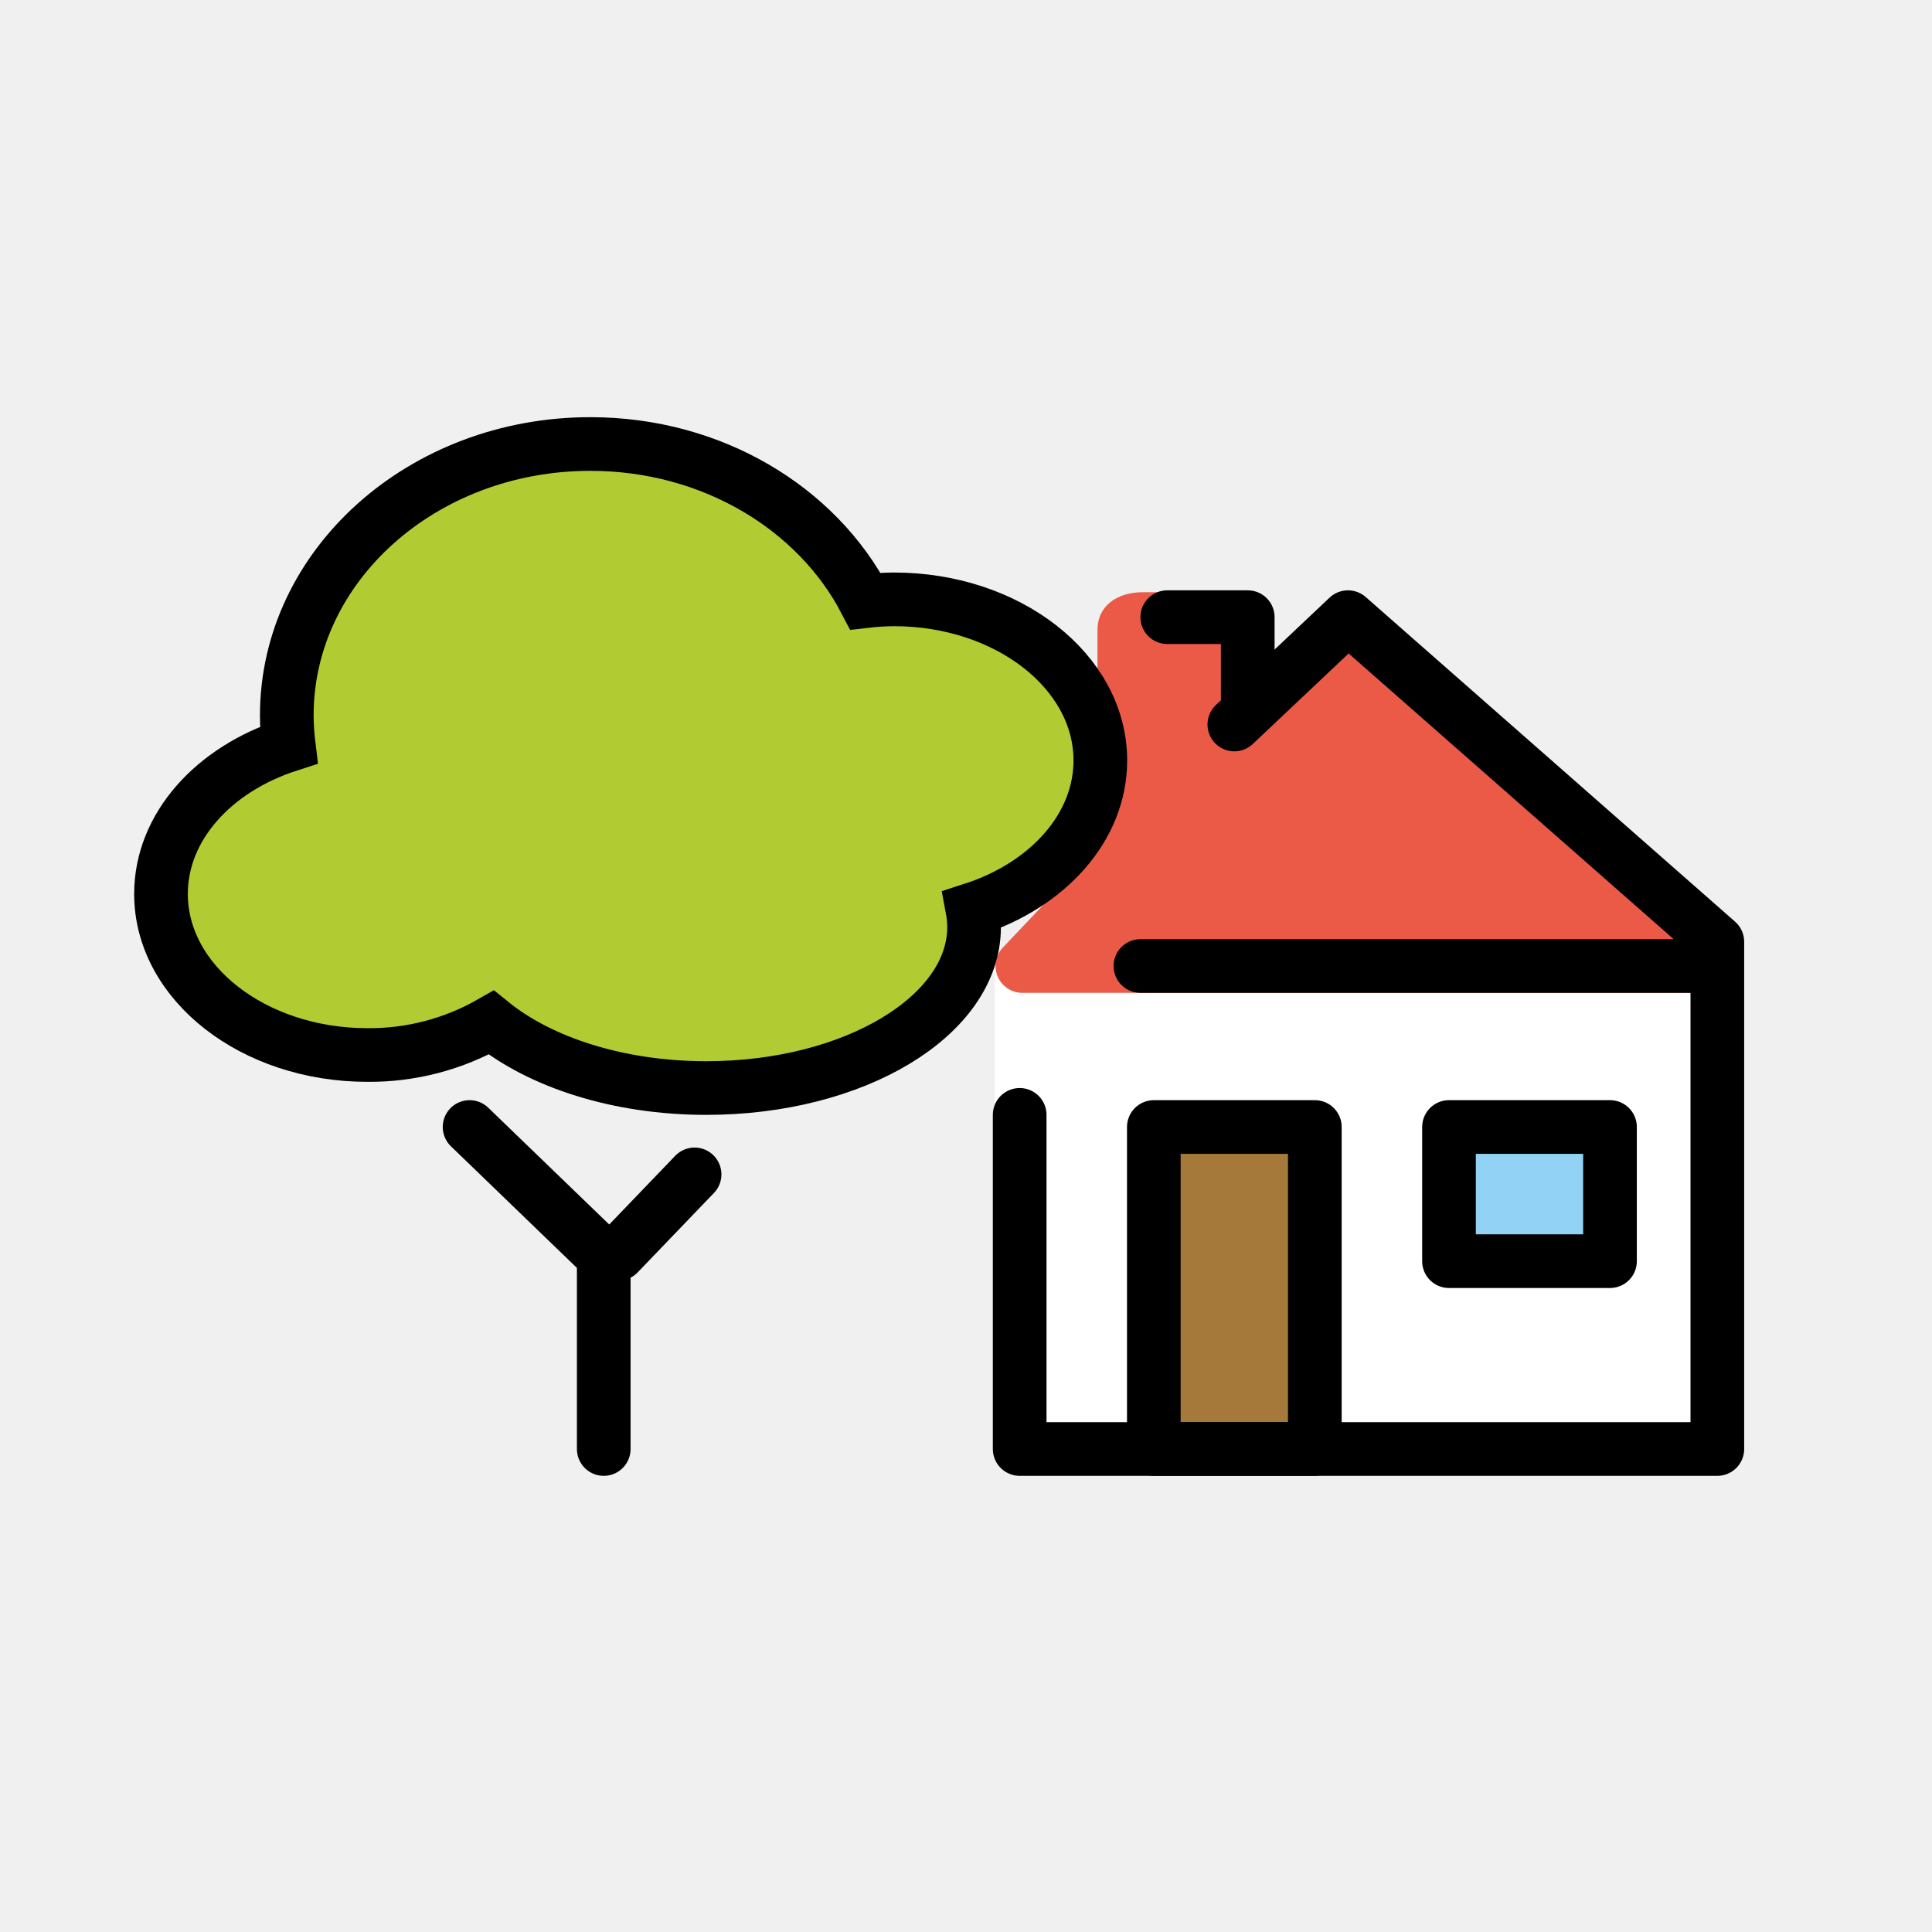
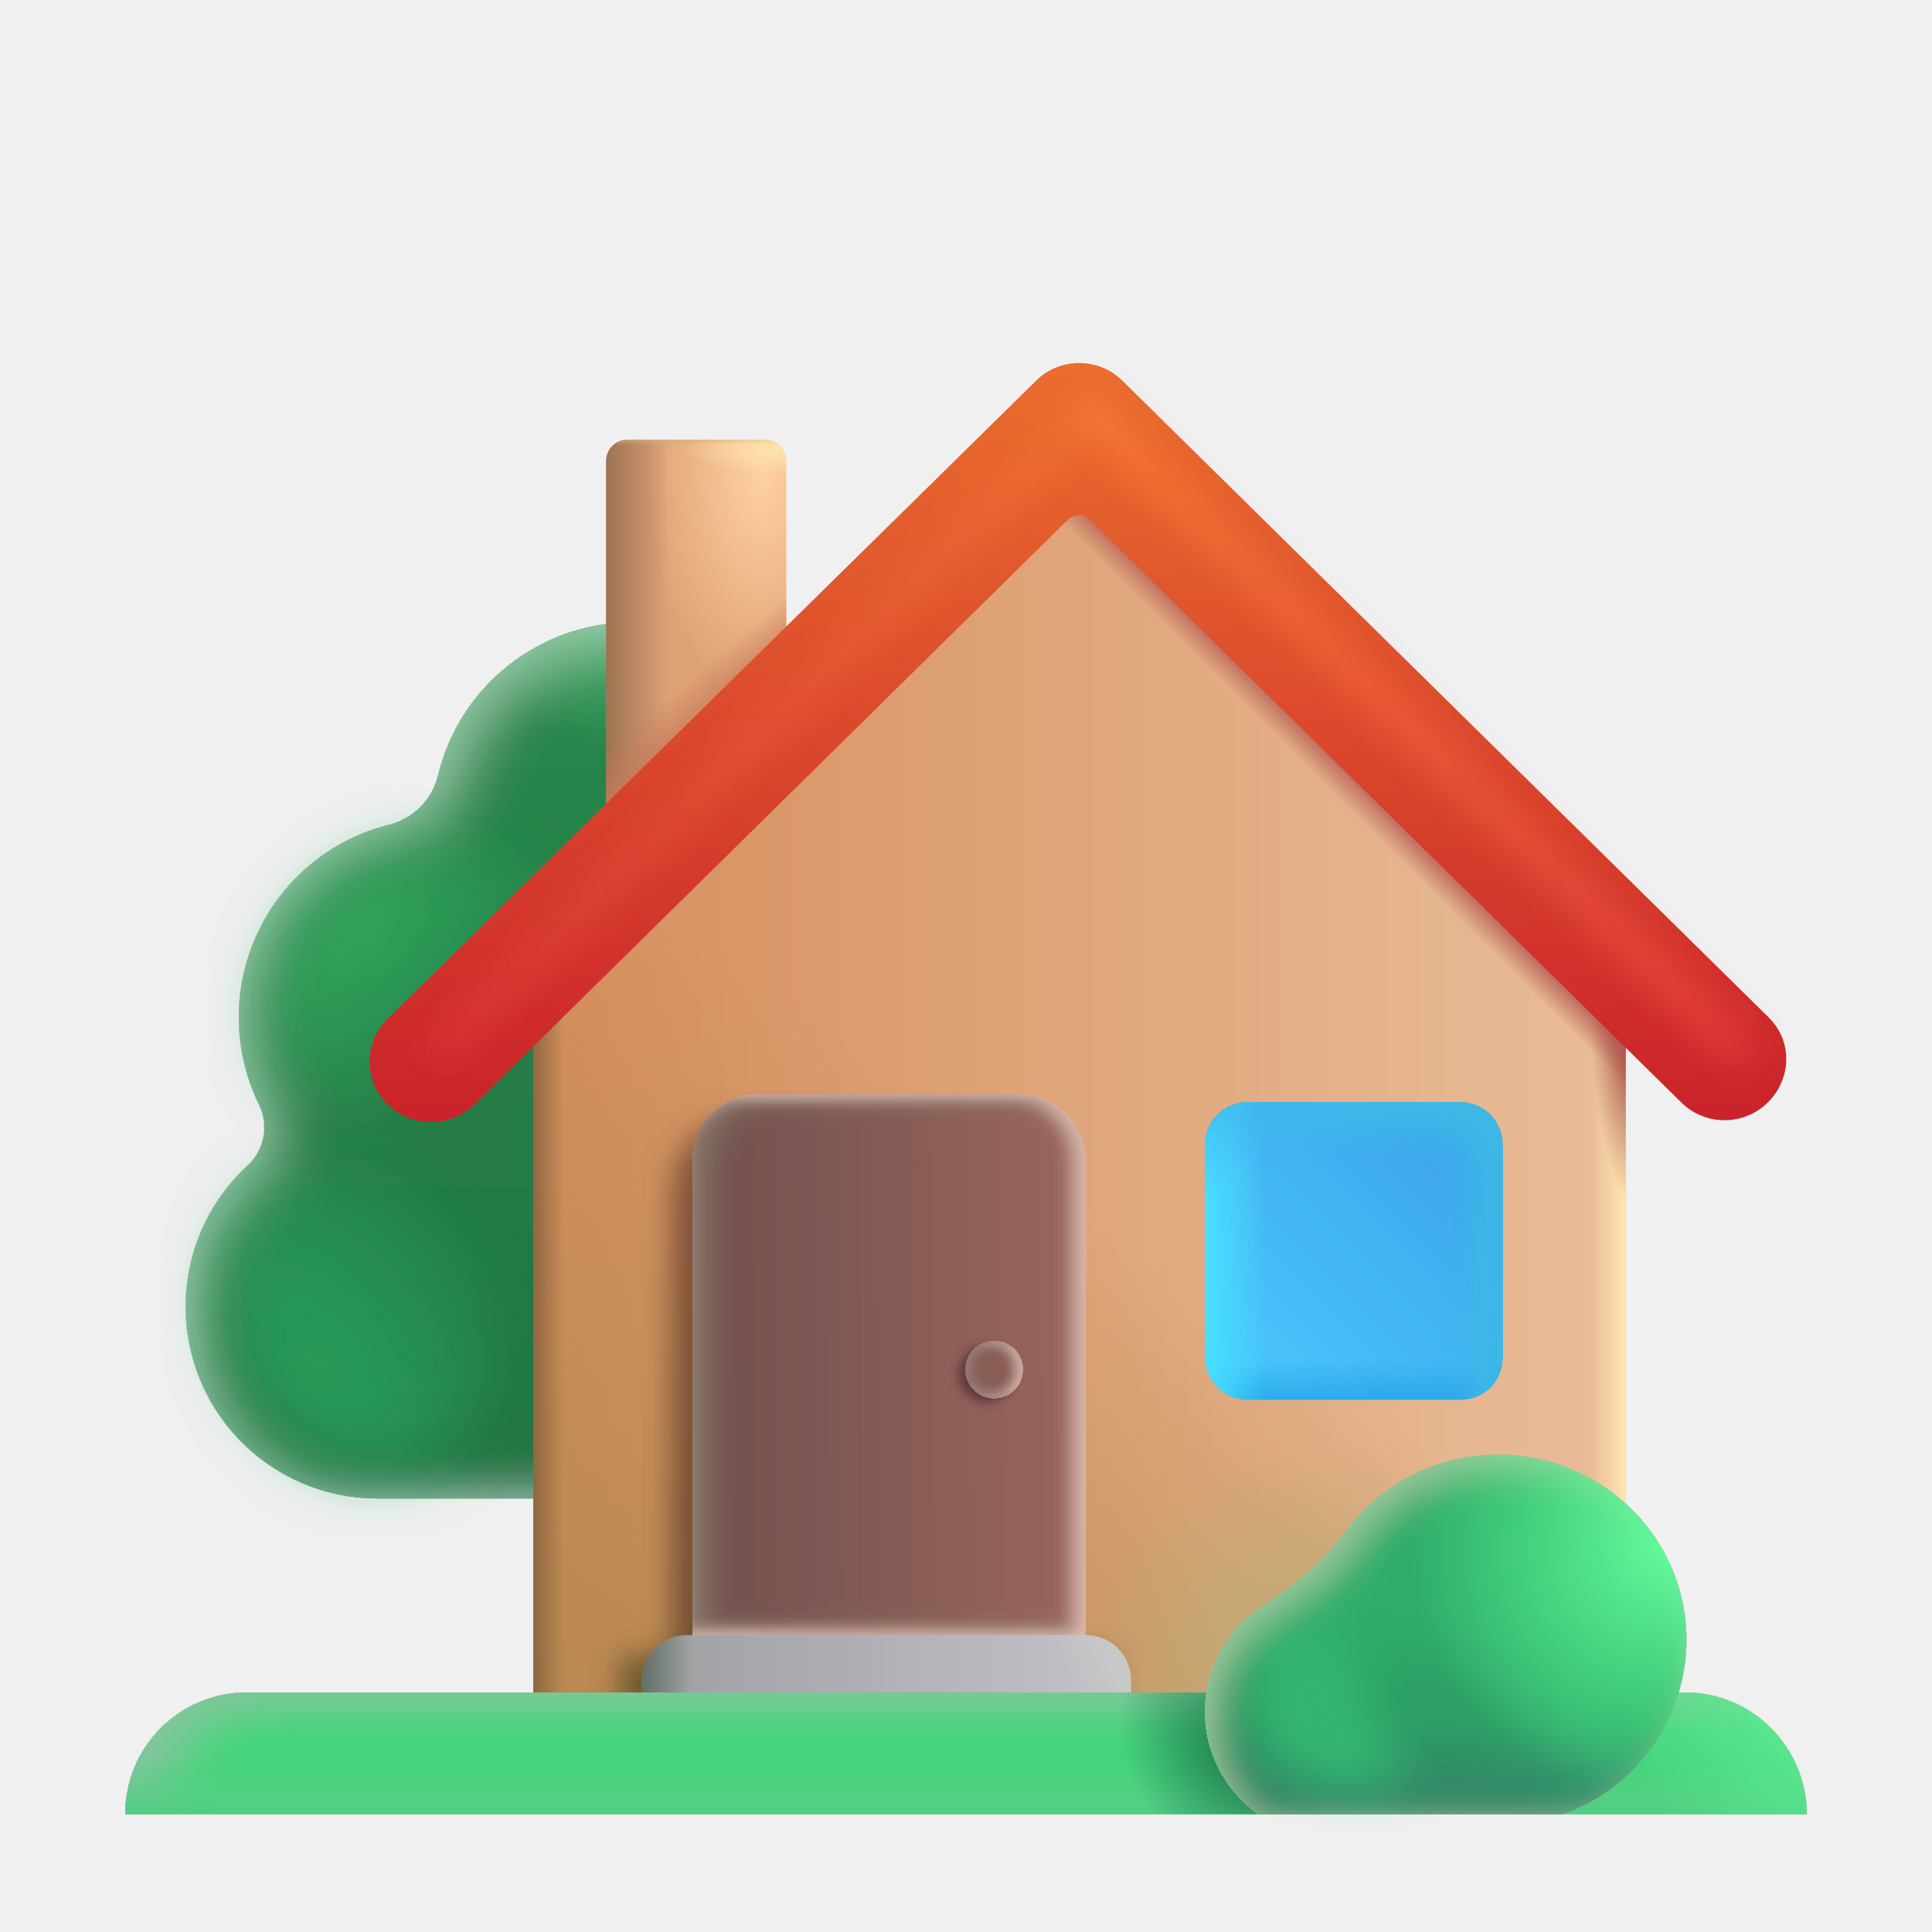
- <svg xmlns="http://www.w3.org/2000/svg" id="emoji" viewBox="0 0 72 72" version="1.1">
-   <g id="color">
-     <rect x="37.075" y="36.053" width="26.884" height="18.114" fill="#FFFFFF" />
-     <polygon fill="#EA5A47" stroke="#EA5A47" stroke-linecap="round" stroke-linejoin="round" stroke-miterlimit="10" stroke-width="2" points="50.235,23.2 38.1,36 63.5,36" />
-     <path fill="#EA5A47" d="M47.3,26l-6.4,6.059v-8.573c0-0.931,0.755-1.416,1.686-1.416h3.028 c0.931,0,1.686,0.485,1.686,1.416C47.3,23.486,47.3,26,47.3,26z" />
-     <rect x="43" y="42" width="6" height="12" fill="#A57939" />
-     <rect x="54" y="42" width="6" height="5" fill="#92D3F5" />
-     <path fill="#B1CC33" d="M41.006,28.339c0-3.312-3.445-6.003-7.694-6.003c-0.355,0.003-0.71,0.025-1.062,0.066 c-1.8-3.455-5.707-5.855-10.25-5.855c-6.248,0-11.312,4.529-11.312,10.114c0.001,0.369,0.025,0.738,0.07,1.104 C7.966,28.666,6,30.81,6,33.314c0,3.312,3.445,6.003,7.694,6.003c1.615,0.014,3.206-0.402,4.614-1.207 c1.818,1.477,4.726,2.438,8.015,2.438c5.511,0,9.978-2.688,9.978-6.003c-0.001-0.219-0.021-0.438-0.061-0.653 C39.036,32.99,41.006,30.845,41.006,28.339z" />
-   </g>
-   <g id="hair" />
-   <g id="skin" />
-   <g id="skin-shadow" />
-   <g id="line">
-     <polyline fill="none" stroke="#000000" stroke-linecap="round" stroke-linejoin="round" stroke-miterlimit="10" stroke-width="2" points="46,27 50.235,23 64,35.098 64,54 38,54 38,41.548" />
-     <rect x="43" y="42" width="6" height="12" fill="none" stroke="#000000" stroke-linecap="round" stroke-linejoin="round" stroke-miterlimit="10" stroke-width="2" />
-     <rect x="54" y="42" width="6" height="5" fill="none" stroke="#000000" stroke-linecap="round" stroke-linejoin="round" stroke-miterlimit="10" stroke-width="2" />
-     <polyline fill="none" stroke="#000000" stroke-linecap="round" stroke-linejoin="round" stroke-miterlimit="10" stroke-width="2" points="43.5,23 46.5,23 46.5,26" />
-     <path fill="none" stroke="#000000" stroke-miterlimit="10" stroke-width="2" d="M31.245,39.34" />
-     <polyline fill="none" stroke="#000000" stroke-linecap="round" stroke-linejoin="round" stroke-width="2" points="22.5,54 22.5,46.827 17.5,42" />
-     <line x1="23.041" x2="25.885" y1="46.727" y2="43.766" fill="none" stroke="#000000" stroke-linecap="round" stroke-linejoin="round" stroke-width="2" />
-     <path fill="none" stroke="#000000" stroke-linecap="round" stroke-miterlimit="10" stroke-width="2" d="M41.006,28.339 c0-3.312-3.445-6.003-7.694-6.003c-0.355,0.003-0.71,0.025-1.062,0.066c-1.8-3.455-5.707-5.855-10.25-5.855 c-6.248,0-11.312,4.529-11.312,10.114c0.001,0.369,0.025,0.738,0.07,1.104C7.966,28.666,6,30.81,6,33.314 c0,3.312,3.445,6.003,7.694,6.003c1.615,0.014,3.206-0.402,4.614-1.207c1.818,1.477,4.726,2.438,8.015,2.438 c5.511,0,9.978-2.688,9.978-6.003c-0.001-0.219-0.021-0.438-0.061-0.653 C39.036,32.99,41.006,30.845,41.006,28.339z" />
-     <line x1="63.5" x2="42.5" y1="36" y2="36" fill="none" stroke="#000000" stroke-linecap="round" stroke-linejoin="round" stroke-miterlimit="10" stroke-width="2" />
+ <svg xmlns="http://www.w3.org/2000/svg" width="32" height="32" viewBox="0 0 32 32">
+   <g fill="none">
+     <g filter="url(#svgIDa)">
+       <path fill="url(#svgIDb)" d="M12.008 16.558a3.312 3.312 0 0 0-1.531-6.25a3.314 3.314 0 0 0-3.223 2.542a1.111 1.111 0 0 1-.802.809a3.288 3.288 0 0 0-2.157 4.645a.863.863 0 0 1-.188.998A3.176 3.176 0 0 0 6.25 24.82h5.757v-8.263Z" />
+       <path fill="url(#svgIDc)" d="M12.008 16.558a3.312 3.312 0 0 0-1.531-6.25a3.314 3.314 0 0 0-3.223 2.542a1.111 1.111 0 0 1-.802.809a3.288 3.288 0 0 0-2.157 4.645a.863.863 0 0 1-.188.998A3.176 3.176 0 0 0 6.25 24.82h5.757v-8.263Z" />
+       <path fill="url(#svgIDd)" d="M12.008 16.558a3.312 3.312 0 0 0-1.531-6.25a3.314 3.314 0 0 0-3.223 2.542a1.111 1.111 0 0 1-.802.809a3.288 3.288 0 0 0-2.157 4.645a.863.863 0 0 1-.188.998A3.176 3.176 0 0 0 6.25 24.82h5.757v-8.263Z" />
+     </g>
+     <g filter="url(#svgIDe)">
+       <ellipse cx="5.891" cy="21.869" fill="url(#svgIDf)" rx="2.126" ry="2.609" transform="rotate(-27.195 5.89 21.869)" />
+     </g>
+     <g filter="url(#svgIDg)">
+       <ellipse cx="6.831" cy="16.36" fill="url(#svgIDh)" rx="2.112" ry="2.614" transform="rotate(50.517 6.831 16.36)" />
+     </g>
+     <path fill="url(#svgIDi)" d="M10.04 7.632a.35.35 0 0 1 .35-.35h2.284a.35.35 0 0 1 .35.35v8.282h-2.985V7.632Z" />
+     <path fill="url(#svgIDj)" d="M10.04 7.632a.35.35 0 0 1 .35-.35h2.284a.35.35 0 0 1 .35.35v8.282h-2.985V7.632Z" />
+     <path fill="url(#svgIDk)" d="M10.04 7.632a.35.35 0 0 1 .35-.35h2.284a.35.35 0 0 1 .35.35v8.282h-2.985V7.632Z" />
+     <path fill="url(#svgIDl)" d="M10.04 7.632a.35.35 0 0 1 .35-.35h2.284a.35.35 0 0 1 .35.35v8.282h-2.985V7.632Z" />
+     <path fill="url(#svgIDm)" d="M10.04 7.632a.35.35 0 0 1 .35-.35h2.284a.35.35 0 0 1 .35.35v8.282h-2.985V7.632Z" />
+     <path fill="url(#svgIDn)" d="M26.93 28.033H8.833v-11.29l9.048-9.03l9.047 9.03v11.29Z" />
+     <path fill="url(#svgIDo)" d="M26.93 28.033H8.833v-11.29l9.048-9.03l9.047 9.03v11.29Z" />
+     <path fill="url(#svgIDp)" d="M26.93 28.033H8.833v-11.29l9.048-9.03l9.047 9.03v11.29Z" />
+     <path fill="url(#svgIDq)" d="M26.93 28.033H8.833v-11.29l9.048-9.03l9.047 9.03v11.29Z" />
+     <path fill="url(#svgIDr)" d="M26.93 28.033H8.833v-11.29l9.048-9.03l9.047 9.03v11.29Z" />
+     <path fill="url(#svgIDs)" d="M26.93 28.033H8.833v-11.29l9.048-9.03l9.047 9.03v11.29Z" />
+     <path fill="url(#svgIDt)" d="M26.93 28.033H8.833v-11.29l9.048-9.03l9.047 9.03v11.29Z" />
+     <g filter="url(#svgIDu)">
+       <path fill="url(#svgIDv)" d="M16.973 28.032h-5.831v-8.296c0-.632.447-1.151.991-1.151h3.849c.544 0 .99.519.99 1.151v8.296Z" />
+     </g>
+     <g filter="url(#svgIDw)">
+       <path fill="#68552B" d="M10.29 27.434h8.1v.95h-8.1v-.95Z" />
+     </g>
+     <g filter="url(#svgIDx)">
+       <path fill="url(#svgIDy)" d="M24.181 23.184h-3.517a.703.703 0 0 1-.704-.704v-3.518c0-.395.321-.703.704-.703h3.517c.395 0 .704.32.704.703v3.518a.696.696 0 0 1-.704.704Z" />
+       <path fill="url(#svgIDz)" d="M24.181 23.184h-3.517a.703.703 0 0 1-.704-.704v-3.518c0-.395.321-.703.704-.703h3.517c.395 0 .704.32.704.703v3.518a.696.696 0 0 1-.704.704Z" />
+     </g>
+     <path fill="url(#svgIDA)" d="M24.181 23.184h-3.517a.703.703 0 0 1-.704-.704v-3.518c0-.395.321-.703.704-.703h3.517c.395 0 .704.32.704.703v3.518a.696.696 0 0 1-.704.704Z" />
+     <path fill="url(#svgIDB)" d="M24.181 23.184h-3.517a.703.703 0 0 1-.704-.704v-3.518c0-.395.321-.703.704-.703h3.517c.395 0 .704.32.704.703v3.518a.696.696 0 0 1-.704.704Z" />
+     <g filter="url(#svgIDC)">
+       <path fill="url(#svgIDD)" d="M17.973 27.082H11.47v-7.865c0-.6.498-1.091 1.105-1.091h4.292c.607 0 1.106.492 1.106 1.09v7.866Z" />
+     </g>
+     <g filter="url(#svgIDE)">
+       <path fill="#62393D" d="M16.344 23.229a.468.468 0 1 0 0-.937a.468.468 0 0 0 0 .937Z" />
+     </g>
+     <g filter="url(#svgIDF)">
+       <path fill="#895D56" d="M16.466 23.158a.473.473 0 1 0 0-.946a.473.473 0 0 0 0 .946Z" />
+     </g>
+     <path fill="url(#svgIDG)" d="M29.295 16.852L18.595 6.31a1.02 1.02 0 0 0-1.44 0s-.01 0-.01.011L6.42 16.874a.992.992 0 0 0 0 1.417a1.03 1.03 0 0 0 1.44 0l9.833-9.688a.25.25 0 0 1 .351 0l9.8 9.654a1.02 1.02 0 0 0 1.44 0c.396-.397.407-1.02.01-1.405Z" />
+     <path fill="url(#svgIDH)" d="M10.633 27.832a.75.75 0 0 1 .75-.75h6.6a.75.75 0 0 1 .75.75v.2h-8.1v-.2Z" />
+     <path fill="url(#svgIDI)" d="M10.633 27.832a.75.75 0 0 1 .75-.75h6.6a.75.75 0 0 1 .75.75v.2h-8.1v-.2Z" />
+     <path fill="url(#svgIDJ)" d="M10.633 27.832a.75.75 0 0 1 .75-.75h6.6a.75.75 0 0 1 .75.75v.2h-8.1v-.2Z" />
+     <g filter="url(#svgIDK)">
+       <path fill="#3FD47B" d="M2.076 30.048c0-1.113.902-2.015 2.015-2.015h23.817c1.114 0 2.016.902 2.016 2.015H2.076Z" />
+     </g>
+     <path fill="url(#svgIDL)" d="M2.076 30.048c0-1.113.902-2.015 2.015-2.015h23.817c1.114 0 2.016.902 2.016 2.015H2.076Z" />
+     <path fill="url(#svgIDM)" d="M2.076 30.048c0-1.113.902-2.015 2.015-2.015h23.817c1.114 0 2.016.902 2.016 2.015H2.076Z" />
+     <path fill="url(#svgIDN)" d="M2.076 30.048c0-1.113.902-2.015 2.015-2.015h23.817c1.114 0 2.016.902 2.016 2.015H2.076Z" />
+     <g filter="url(#svgIDO)">
+       <path fill="#2EAD69" d="M25.897 30.048a3.075 3.075 0 0 0 2.036-2.88c0-1.697-1.397-3.072-3.119-3.072a3.129 3.129 0 0 0-2.552 1.305c-.345.483-.844.876-1.342 1.198a2.083 2.083 0 0 0-.96 1.75c0 .7.348 1.32.883 1.7h5.054Z" />
+       <path fill="url(#svgIDP)" d="M25.897 30.048a3.075 3.075 0 0 0 2.036-2.88c0-1.697-1.397-3.072-3.119-3.072a3.129 3.129 0 0 0-2.552 1.305c-.345.483-.844.876-1.342 1.198a2.083 2.083 0 0 0-.96 1.75c0 .7.348 1.32.883 1.7h5.054Z" />
+       <path fill="url(#svgIDQ)" d="M25.897 30.048a3.075 3.075 0 0 0 2.036-2.88c0-1.697-1.397-3.072-3.119-3.072a3.129 3.129 0 0 0-2.552 1.305c-.345.483-.844.876-1.342 1.198a2.083 2.083 0 0 0-.96 1.75c0 .7.348 1.32.883 1.7h5.054Z" />
+       <path fill="url(#svgIDR)" d="M25.897 30.048a3.075 3.075 0 0 0 2.036-2.88c0-1.697-1.397-3.072-3.119-3.072a3.129 3.129 0 0 0-2.552 1.305c-.345.483-.844.876-1.342 1.198a2.083 2.083 0 0 0-.96 1.75c0 .7.348 1.32.883 1.7h5.054Z" />
+     </g>
+     <path fill="url(#svgIDS)" d="M25.897 30.048a3.075 3.075 0 0 0 2.036-2.88c0-1.697-1.397-3.072-3.119-3.072a3.129 3.129 0 0 0-2.552 1.305c-.345.483-.844.876-1.342 1.198a2.083 2.083 0 0 0-.96 1.75c0 .7.348 1.32.883 1.7h5.054Z" />
+     <g filter="url(#svgIDT)">
+       <path stroke="url(#svgIDU)" stroke-linecap="round" stroke-width=".3" d="m18.041 6.815l10.73 10.566" />
+     </g>
+     <g filter="url(#svgIDV)">
+       <path stroke="url(#svgIDW)" stroke-linecap="round" stroke-opacity=".5" stroke-width=".3" d="M18.041 6.815L7.311 17.381" />
+     </g>
+     <g filter="url(#svgIDX)">
+       <path fill="#31B570" d="M23.223 29.264a5.326 5.326 0 0 1-.994-2.128a.224.224 0 0 0-.294-.168l-.178.067a1.282 1.282 0 0 0 .454 2.482h.896c.127 0 .195-.154.116-.253Z" />
+     </g>
+     <defs>
+       <linearGradient id="svgIDb" x1="8.432" x2="8.432" y1="10.307" y2="24.821" gradientUnits="userSpaceOnUse">
+         <stop stop-color="#29884D" />
+         <stop offset="1" stop-color="#227341" />
+       </linearGradient>
+       <linearGradient id="svgIDc" x1="6.242" x2="6.242" y1="24.977" y2="24.211" gradientUnits="userSpaceOnUse">
+         <stop stop-color="#4E7978" />
+         <stop offset="1" stop-color="#4E7978" stop-opacity="0" />
+       </linearGradient>
+       <linearGradient id="svgIDj" x1="9.833" x2="11.082" y1="10.616" y2="10.616" gradientUnits="userSpaceOnUse">
+         <stop stop-color="#8E694B" />
+         <stop offset="1" stop-color="#8E694B" stop-opacity="0" />
+       </linearGradient>
+       <linearGradient id="svgIDk" x1="12.278" x2="11.732" y1="11.598" y2="10.954" gradientUnits="userSpaceOnUse">
+         <stop stop-color="#C77958" />
+         <stop offset="1" stop-color="#C77958" stop-opacity="0" />
+       </linearGradient>
+       <linearGradient id="svgIDl" x1="11.531" x2="11.531" y1="7.235" y2="7.375" gradientUnits="userSpaceOnUse">
+         <stop stop-color="#D5AD80" />
+         <stop offset="1" stop-color="#D5AD80" stop-opacity="0" />
+       </linearGradient>
+       <linearGradient id="svgIDn" x1="9.492" x2="26.43" y1="20.993" y2="20.993" gradientUnits="userSpaceOnUse">
+         <stop stop-color="#D7905F" />
+         <stop offset="1" stop-color="#E8BC97" />
+       </linearGradient>
+       <linearGradient id="svgIDo" x1="9.969" x2="16.606" y1="28.505" y2="18.939" gradientUnits="userSpaceOnUse">
+         <stop stop-color="#BA8951" />
+         <stop offset="1" stop-color="#BA8951" stop-opacity="0" />
+       </linearGradient>
+       <linearGradient id="svgIDq" x1="26.929" x2="26.348" y1="23.764" y2="23.764" gradientUnits="userSpaceOnUse">
+         <stop stop-color="#FFE6B1" />
+         <stop offset="1" stop-color="#FFE6B1" stop-opacity="0" />
+       </linearGradient>
+       <linearGradient id="svgIDs" x1="20.927" x2="20.537" y1="11.209" y2="11.599" gradientUnits="userSpaceOnUse">
+         <stop stop-color="#B55852" />
+         <stop offset="1" stop-color="#B55852" stop-opacity="0" />
+       </linearGradient>
+       <linearGradient id="svgIDt" x1="8.723" x2="9.341" y1="25.702" y2="25.702" gradientUnits="userSpaceOnUse">
+         <stop stop-color="#845F3D" />
+         <stop offset="1" stop-color="#845F3D" stop-opacity="0" />
+       </linearGradient>
+       <linearGradient id="svgIDv" x1="14.057" x2="14.057" y1="18.585" y2="28.032" gradientUnits="userSpaceOnUse">
+         <stop stop-color="#805139" />
+         <stop offset="1" stop-color="#6D4D2F" />
+       </linearGradient>
+       <linearGradient id="svgIDy" x1="19.96" x2="25.275" y1="23.556" y2="18.259" gradientUnits="userSpaceOnUse">
+         <stop stop-color="#4CCCFF" />
+         <stop offset="1" stop-color="#3A9EE6" />
+       </linearGradient>
+       <linearGradient id="svgIDz" x1="22.423" x2="22.423" y1="23.493" y2="22.524" gradientUnits="userSpaceOnUse">
+         <stop stop-color="#1E9FE4" />
+         <stop offset="1" stop-color="#1E9FE4" stop-opacity="0" />
+       </linearGradient>
+       <linearGradient id="svgIDA" x1="19.96" x2="20.949" y1="21.932" y2="21.932" gradientUnits="userSpaceOnUse">
+         <stop stop-color="#48E0FF" />
+         <stop offset="1" stop-color="#48E0FF" stop-opacity="0" />
+       </linearGradient>
+       <linearGradient id="svgIDB" x1="20.705" x2="21.368" y1="17.397" y2="19.385" gradientUnits="userSpaceOnUse">
+         <stop stop-color="#43B3F2" />
+         <stop offset="1" stop-color="#43B3F2" stop-opacity="0" />
+       </linearGradient>
+       <linearGradient id="svgIDD" x1="11.47" x2="17.973" y1="23.743" y2="23.701" gradientUnits="userSpaceOnUse">
+         <stop stop-color="#70504D" />
+         <stop offset="1" stop-color="#9B665E" />
+       </linearGradient>
+       <linearGradient id="svgIDG" x1="17.855" x2="17.855" y1="6.012" y2="18.585" gradientUnits="userSpaceOnUse">
+         <stop stop-color="#EA6D2E" />
+         <stop offset="1" stop-color="#CA222B" />
+       </linearGradient>
+       <linearGradient id="svgIDH" x1="10.851" x2="18.438" y1="28.033" y2="28.033" gradientUnits="userSpaceOnUse">
+         <stop stop-color="#9FA1A3" />
+         <stop offset="1" stop-color="#C4C1C7" />
+       </linearGradient>
+       <linearGradient id="svgIDI" x1="10.497" x2="11.463" y1="28.033" y2="28.033" gradientUnits="userSpaceOnUse">
+         <stop stop-color="#59675C" />
+         <stop offset="1" stop-color="#59675C" stop-opacity="0" />
+       </linearGradient>
+       <linearGradient id="svgIDJ" x1="18.733" x2="17.836" y1="27.557" y2="28.033" gradientUnits="userSpaceOnUse">
+         <stop stop-color="#C8CAC6" />
+         <stop offset="1" stop-color="#C8CAC6" stop-opacity="0" />
+       </linearGradient>
+       <linearGradient id="svgIDL" x1="16" x2="16" y1="30.583" y2="29.04" gradientUnits="userSpaceOnUse">
+         <stop offset=".107" stop-color="#3FD17B" />
+         <stop offset="1" stop-color="#3FD17B" stop-opacity="0" />
+       </linearGradient>
+       <linearGradient id="svgIDP" x1="23.04" x2="23.04" y1="30.654" y2="28.592" gradientUnits="userSpaceOnUse">
+         <stop stop-color="#3B8478" />
+         <stop offset="1" stop-color="#3B8478" stop-opacity="0" />
+       </linearGradient>
+       <linearGradient id="svgIDU" x1="17.712" x2="29.221" y1="6.651" y2="18.501" gradientUnits="userSpaceOnUse">
+         <stop stop-color="#FF8337" />
+         <stop offset="1" stop-color="#F24747" />
+       </linearGradient>
+       <linearGradient id="svgIDW" x1="18.371" x2="6.862" y1="6.651" y2="18.501" gradientUnits="userSpaceOnUse">
+         <stop stop-color="#FF8337" />
+         <stop offset="1" stop-color="#F24747" />
+       </linearGradient>
+       <filter id="svgIDa" width="10.915" height="14.713" x="3.074" y="10.307" filterUnits="userSpaceOnUse">
+         <feFlood flood-opacity="0" result="BackgroundImageFix" />
+         <feBlend in="SourceGraphic" in2="BackgroundImageFix" result="shape" />
+         <feColorMatrix in="SourceAlpha" result="hardAlpha" values="0 0 0 0 0 0 0 0 0 0 0 0 0 0 0 0 0 0 127 0" />
+         <feOffset dx=".2" dy=".2" />
+         <feGaussianBlur stdDeviation=".5" />
+         <feComposite in2="hardAlpha" k2="-1" k3="1" operator="arithmetic" />
+         <feColorMatrix values="0 0 0 0 0.302 0 0 0 0 0.592 0 0 0 0 0.392 0 0 0 1 0" />
+         <feBlend in2="shape" result="effect1_innerShadow_18_6052" />
+       </filter>
+       <filter id="svgIDe" width="6.472" height="7.033" x="2.655" y="18.352" filterUnits="userSpaceOnUse">
+         <feFlood flood-opacity="0" result="BackgroundImageFix" />
+         <feBlend in="SourceGraphic" in2="BackgroundImageFix" result="shape" />
+         <feGaussianBlur result="effect1_foregroundBlur_18_6052" stdDeviation=".5" />
+       </filter>
+       <filter id="svgIDg" width="6.848" height="6.657" x="3.407" y="13.032" filterUnits="userSpaceOnUse">
+         <feFlood flood-opacity="0" result="BackgroundImageFix" />
+         <feBlend in="SourceGraphic" in2="BackgroundImageFix" result="shape" />
+         <feGaussianBlur result="effect1_foregroundBlur_18_6052" stdDeviation=".5" />
+       </filter>
+       <filter id="svgIDu" width="6.831" height="10.448" x="10.642" y="18.085" filterUnits="userSpaceOnUse">
+         <feFlood flood-opacity="0" result="BackgroundImageFix" />
+         <feBlend in="SourceGraphic" in2="BackgroundImageFix" result="shape" />
+         <feGaussianBlur result="effect1_foregroundBlur_18_6052" stdDeviation=".25" />
+       </filter>
+       <filter id="svgIDw" width="9.101" height="1.951" x="9.79" y="26.934" filterUnits="userSpaceOnUse">
+         <feFlood flood-opacity="0" result="BackgroundImageFix" />
+         <feBlend in="SourceGraphic" in2="BackgroundImageFix" result="shape" />
+         <feGaussianBlur result="effect1_foregroundBlur_18_6052" stdDeviation=".25" />
+       </filter>
+       <filter id="svgIDx" width="5.425" height="5.425" x="19.46" y="18.259" filterUnits="userSpaceOnUse">
+         <feFlood flood-opacity="0" result="BackgroundImageFix" />
+         <feBlend in="SourceGraphic" in2="BackgroundImageFix" result="shape" />
+         <feColorMatrix in="SourceAlpha" result="hardAlpha" values="0 0 0 0 0 0 0 0 0 0 0 0 0 0 0 0 0 0 127 0" />
+         <feOffset dx="-.5" dy=".5" />
+         <feGaussianBlur stdDeviation=".25" />
+         <feComposite in2="hardAlpha" k2="-1" k3="1" operator="arithmetic" />
+         <feColorMatrix values="0 0 0 0 0.047 0 0 0 0 0.475 0 0 0 0 0.792 0 0 0 1 0" />
+         <feBlend in2="shape" result="effect1_innerShadow_18_6052" />
+       </filter>
+       <filter id="svgIDC" width="6.953" height="8.956" x="11.27" y="18.125" filterUnits="userSpaceOnUse">
+         <feFlood flood-opacity="0" result="BackgroundImageFix" />
+         <feBlend in="SourceGraphic" in2="BackgroundImageFix" result="shape" />
+         <feColorMatrix in="SourceAlpha" result="hardAlpha" values="0 0 0 0 0 0 0 0 0 0 0 0 0 0 0 0 0 0 127 0" />
+         <feOffset dx=".25" />
+         <feGaussianBlur stdDeviation=".25" />
+         <feComposite in2="hardAlpha" k2="-1" k3="1" operator="arithmetic" />
+         <feColorMatrix values="0 0 0 0 0.255 0 0 0 0 0.188 0 0 0 0 0.141 0 0 0 1 0" />
+         <feBlend in2="shape" result="effect1_innerShadow_18_6052" />
+         <feColorMatrix in="SourceAlpha" result="hardAlpha" values="0 0 0 0 0 0 0 0 0 0 0 0 0 0 0 0 0 0 127 0" />
+         <feOffset dx="-.2" />
+         <feGaussianBlur stdDeviation=".15" />
+         <feComposite in2="hardAlpha" k2="-1" k3="1" operator="arithmetic" />
+         <feColorMatrix values="0 0 0 0 0.694 0 0 0 0 0.471 0 0 0 0 0.408 0 0 0 1 0" />
+         <feBlend in2="effect1_innerShadow_18_6052" result="effect2_innerShadow_18_6052" />
+       </filter>
+       <filter id="svgIDE" width="1.237" height="1.237" x="15.726" y="22.142" filterUnits="userSpaceOnUse">
+         <feFlood flood-opacity="0" result="BackgroundImageFix" />
+         <feBlend in="SourceGraphic" in2="BackgroundImageFix" result="shape" />
+         <feGaussianBlur result="effect1_foregroundBlur_18_6052" stdDeviation=".075" />
+       </filter>
+       <filter id="svgIDF" width="1.146" height=".946" x="15.892" y="22.212" filterUnits="userSpaceOnUse">
+         <feFlood flood-opacity="0" result="BackgroundImageFix" />
+         <feBlend in="SourceGraphic" in2="BackgroundImageFix" result="shape" />
+         <feColorMatrix in="SourceAlpha" result="hardAlpha" values="0 0 0 0 0 0 0 0 0 0 0 0 0 0 0 0 0 0 127 0" />
+         <feOffset dx="-.1" />
+         <feGaussianBlur stdDeviation=".1" />
+         <feComposite in2="hardAlpha" k2="-1" k3="1" operator="arithmetic" />
+         <feColorMatrix values="0 0 0 0 0.694 0 0 0 0 0.482 0 0 0 0 0.42 0 0 0 1 0" />
+         <feBlend in2="shape" result="effect1_innerShadow_18_6052" />
+         <feColorMatrix in="SourceAlpha" result="hardAlpha" values="0 0 0 0 0 0 0 0 0 0 0 0 0 0 0 0 0 0 127 0" />
+         <feOffset dx=".1" />
+         <feGaussianBlur stdDeviation=".1" />
+         <feComposite in2="hardAlpha" k2="-1" k3="1" operator="arithmetic" />
+         <feColorMatrix values="0 0 0 0 0.29 0 0 0 0 0.184 0 0 0 0 0.165 0 0 0 1 0" />
+         <feBlend in2="effect1_innerShadow_18_6052" result="effect2_innerShadow_18_6052" />
+       </filter>
+       <filter id="svgIDK" width="28.348" height="2.016" x="2.076" y="28.033" filterUnits="userSpaceOnUse">
+         <feFlood flood-opacity="0" result="BackgroundImageFix" />
+         <feBlend in="SourceGraphic" in2="BackgroundImageFix" result="shape" />
+         <feColorMatrix in="SourceAlpha" result="hardAlpha" values="0 0 0 0 0 0 0 0 0 0 0 0 0 0 0 0 0 0 127 0" />
+         <feOffset dx=".5" />
+         <feGaussianBlur stdDeviation=".5" />
+         <feComposite in2="hardAlpha" k2="-1" k3="1" operator="arithmetic" />
+         <feColorMatrix values="0 0 0 0 0.251 0 0 0 0 0.545 0 0 0 0 0.353 0 0 0 1 0" />
+         <feBlend in2="shape" result="effect1_innerShadow_18_6052" />
+       </filter>
+       <filter id="svgIDO" width="8.172" height="6.152" x="19.96" y="24.096" filterUnits="userSpaceOnUse">
+         <feFlood flood-opacity="0" result="BackgroundImageFix" />
+         <feBlend in="SourceGraphic" in2="BackgroundImageFix" result="shape" />
+         <feColorMatrix in="SourceAlpha" result="hardAlpha" values="0 0 0 0 0 0 0 0 0 0 0 0 0 0 0 0 0 0 127 0" />
+         <feOffset dx=".2" dy=".2" />
+         <feGaussianBlur stdDeviation=".3" />
+         <feComposite in2="hardAlpha" k2="-1" k3="1" operator="arithmetic" />
+         <feColorMatrix values="0 0 0 0 0.31 0 0 0 0 0.565 0 0 0 0 0.329 0 0 0 1 0" />
+         <feBlend in2="shape" result="effect1_innerShadow_18_6052" />
+       </filter>
+       <filter id="svgIDT" width="12.23" height="12.066" x="17.291" y="6.065" filterUnits="userSpaceOnUse">
+         <feFlood flood-opacity="0" result="BackgroundImageFix" />
+         <feBlend in="SourceGraphic" in2="BackgroundImageFix" result="shape" />
+         <feGaussianBlur result="effect1_foregroundBlur_18_6052" stdDeviation=".3" />
+       </filter>
+       <filter id="svgIDV" width="12.23" height="12.066" x="6.561" y="6.065" filterUnits="userSpaceOnUse">
+         <feFlood flood-opacity="0" result="BackgroundImageFix" />
+         <feBlend in="SourceGraphic" in2="BackgroundImageFix" result="shape" />
+         <feGaussianBlur result="effect1_foregroundBlur_18_6052" stdDeviation=".3" />
+       </filter>
+       <filter id="svgIDX" width="3.828" height="4.063" x="20.179" y="26.204" filterUnits="userSpaceOnUse">
+         <feFlood flood-opacity="0" result="BackgroundImageFix" />
+         <feBlend in="SourceGraphic" in2="BackgroundImageFix" result="shape" />
+         <feGaussianBlur result="effect1_foregroundBlur_18_6052" stdDeviation=".375" />
+       </filter>
+       <radialGradient id="svgIDd" cx="0" cy="0" r="1" gradientTransform="matrix(0 2.81682 -2.62539 0 10.204 9.57)" gradientUnits="userSpaceOnUse">
+         <stop offset=".097" stop-color="#4DB56F" />
+         <stop offset="1" stop-color="#4DB56F" stop-opacity="0" />
+       </radialGradient>
+       <radialGradient id="svgIDf" cx="0" cy="0" r="1" gradientTransform="matrix(3.98289 -.7388 1.23623 6.66453 5.017 22.274)" gradientUnits="userSpaceOnUse">
+         <stop stop-color="#279D5A" />
+         <stop offset="1" stop-color="#279D5A" stop-opacity="0" />
+       </radialGradient>
+       <radialGradient id="svgIDh" cx="0" cy="0" r="1" gradientTransform="matrix(3.01153 -.52625 .88784 5.08076 5.312 16.436)" gradientUnits="userSpaceOnUse">
+         <stop stop-color="#2EA75B" />
+         <stop offset="1" stop-color="#2EA75B" stop-opacity="0" />
+       </radialGradient>
+       <radialGradient id="svgIDi" cx="0" cy="0" r="1" gradientTransform="matrix(0 3.83317 -1.9031 0 12.62 7.765)" gradientUnits="userSpaceOnUse">
+         <stop stop-color="#FFD1A3" />
+         <stop offset="1" stop-color="#DFA276" />
+       </radialGradient>
+       <radialGradient id="svgIDm" cx="0" cy="0" r="1" gradientTransform="matrix(-2.06764 0 0 -.44445 13.374 7.436)" gradientUnits="userSpaceOnUse">
+         <stop stop-color="#FFE9B1" />
+         <stop offset="1" stop-color="#FFE9B1" stop-opacity="0" />
+       </radialGradient>
+       <radialGradient id="svgIDp" cx="0" cy="0" r="1" gradientTransform="rotate(-117.235 19.026 7.176) scale(3.17675 3.84262)" gradientUnits="userSpaceOnUse">
+         <stop stop-color="#BEAB75" />
+         <stop offset="1" stop-color="#BEAB75" stop-opacity="0" />
+       </radialGradient>
+       <radialGradient id="svgIDr" cx="0" cy="0" r="1" gradientTransform="matrix(0 3.96174 -.83806 0 27.143 16.07)" gradientUnits="userSpaceOnUse">
+         <stop offset=".35" stop-color="#9E413E" />
+         <stop offset="1" stop-color="#9E413E" stop-opacity="0" />
+       </radialGradient>
+       <radialGradient id="svgIDM" cx="0" cy="0" r="1" gradientTransform="matrix(-1.1875 1.5147 -1.91085 -1.49808 20.774 29.04)" gradientUnits="userSpaceOnUse">
+         <stop offset=".171" stop-color="#228051" />
+         <stop offset="1" stop-color="#228051" stop-opacity="0" />
+       </radialGradient>
+       <radialGradient id="svgIDN" cx="0" cy="0" r="1" gradientTransform="rotate(147.147 10.873 18.282) scale(3.34109 5.47856)" gradientUnits="userSpaceOnUse">
+         <stop stop-color="#5CEE92" />
+         <stop offset="1" stop-color="#5CEE92" stop-opacity="0" />
+       </radialGradient>
+       <radialGradient id="svgIDQ" cx="0" cy="0" r="1" gradientTransform="matrix(-2.36256 -6.3769 2.90477 -1.07618 25.028 33.022)" gradientUnits="userSpaceOnUse">
+         <stop stop-color="#2C785B" />
+         <stop offset="1" stop-color="#2C785B" stop-opacity="0" />
+       </radialGradient>
+       <radialGradient id="svgIDR" cx="0" cy="0" r="1" gradientTransform="matrix(-5.97354 4.64827 -6.2916 -8.0854 26.046 26.184)" gradientUnits="userSpaceOnUse">
+         <stop offset=".641" stop-color="#2C785B" stop-opacity="0" />
+         <stop offset=".966" stop-color="#2C785B" />
+       </radialGradient>
+       <radialGradient id="svgIDS" cx="0" cy="0" r="1" gradientTransform="rotate(148.884 10.26 16.632) scale(4.31431 4.10712)" gradientUnits="userSpaceOnUse">
+         <stop stop-color="#60FB9A" />
+         <stop offset="1" stop-color="#60FB9A" stop-opacity="0" />
+       </radialGradient>
+     </defs>
  </g>
</svg>
